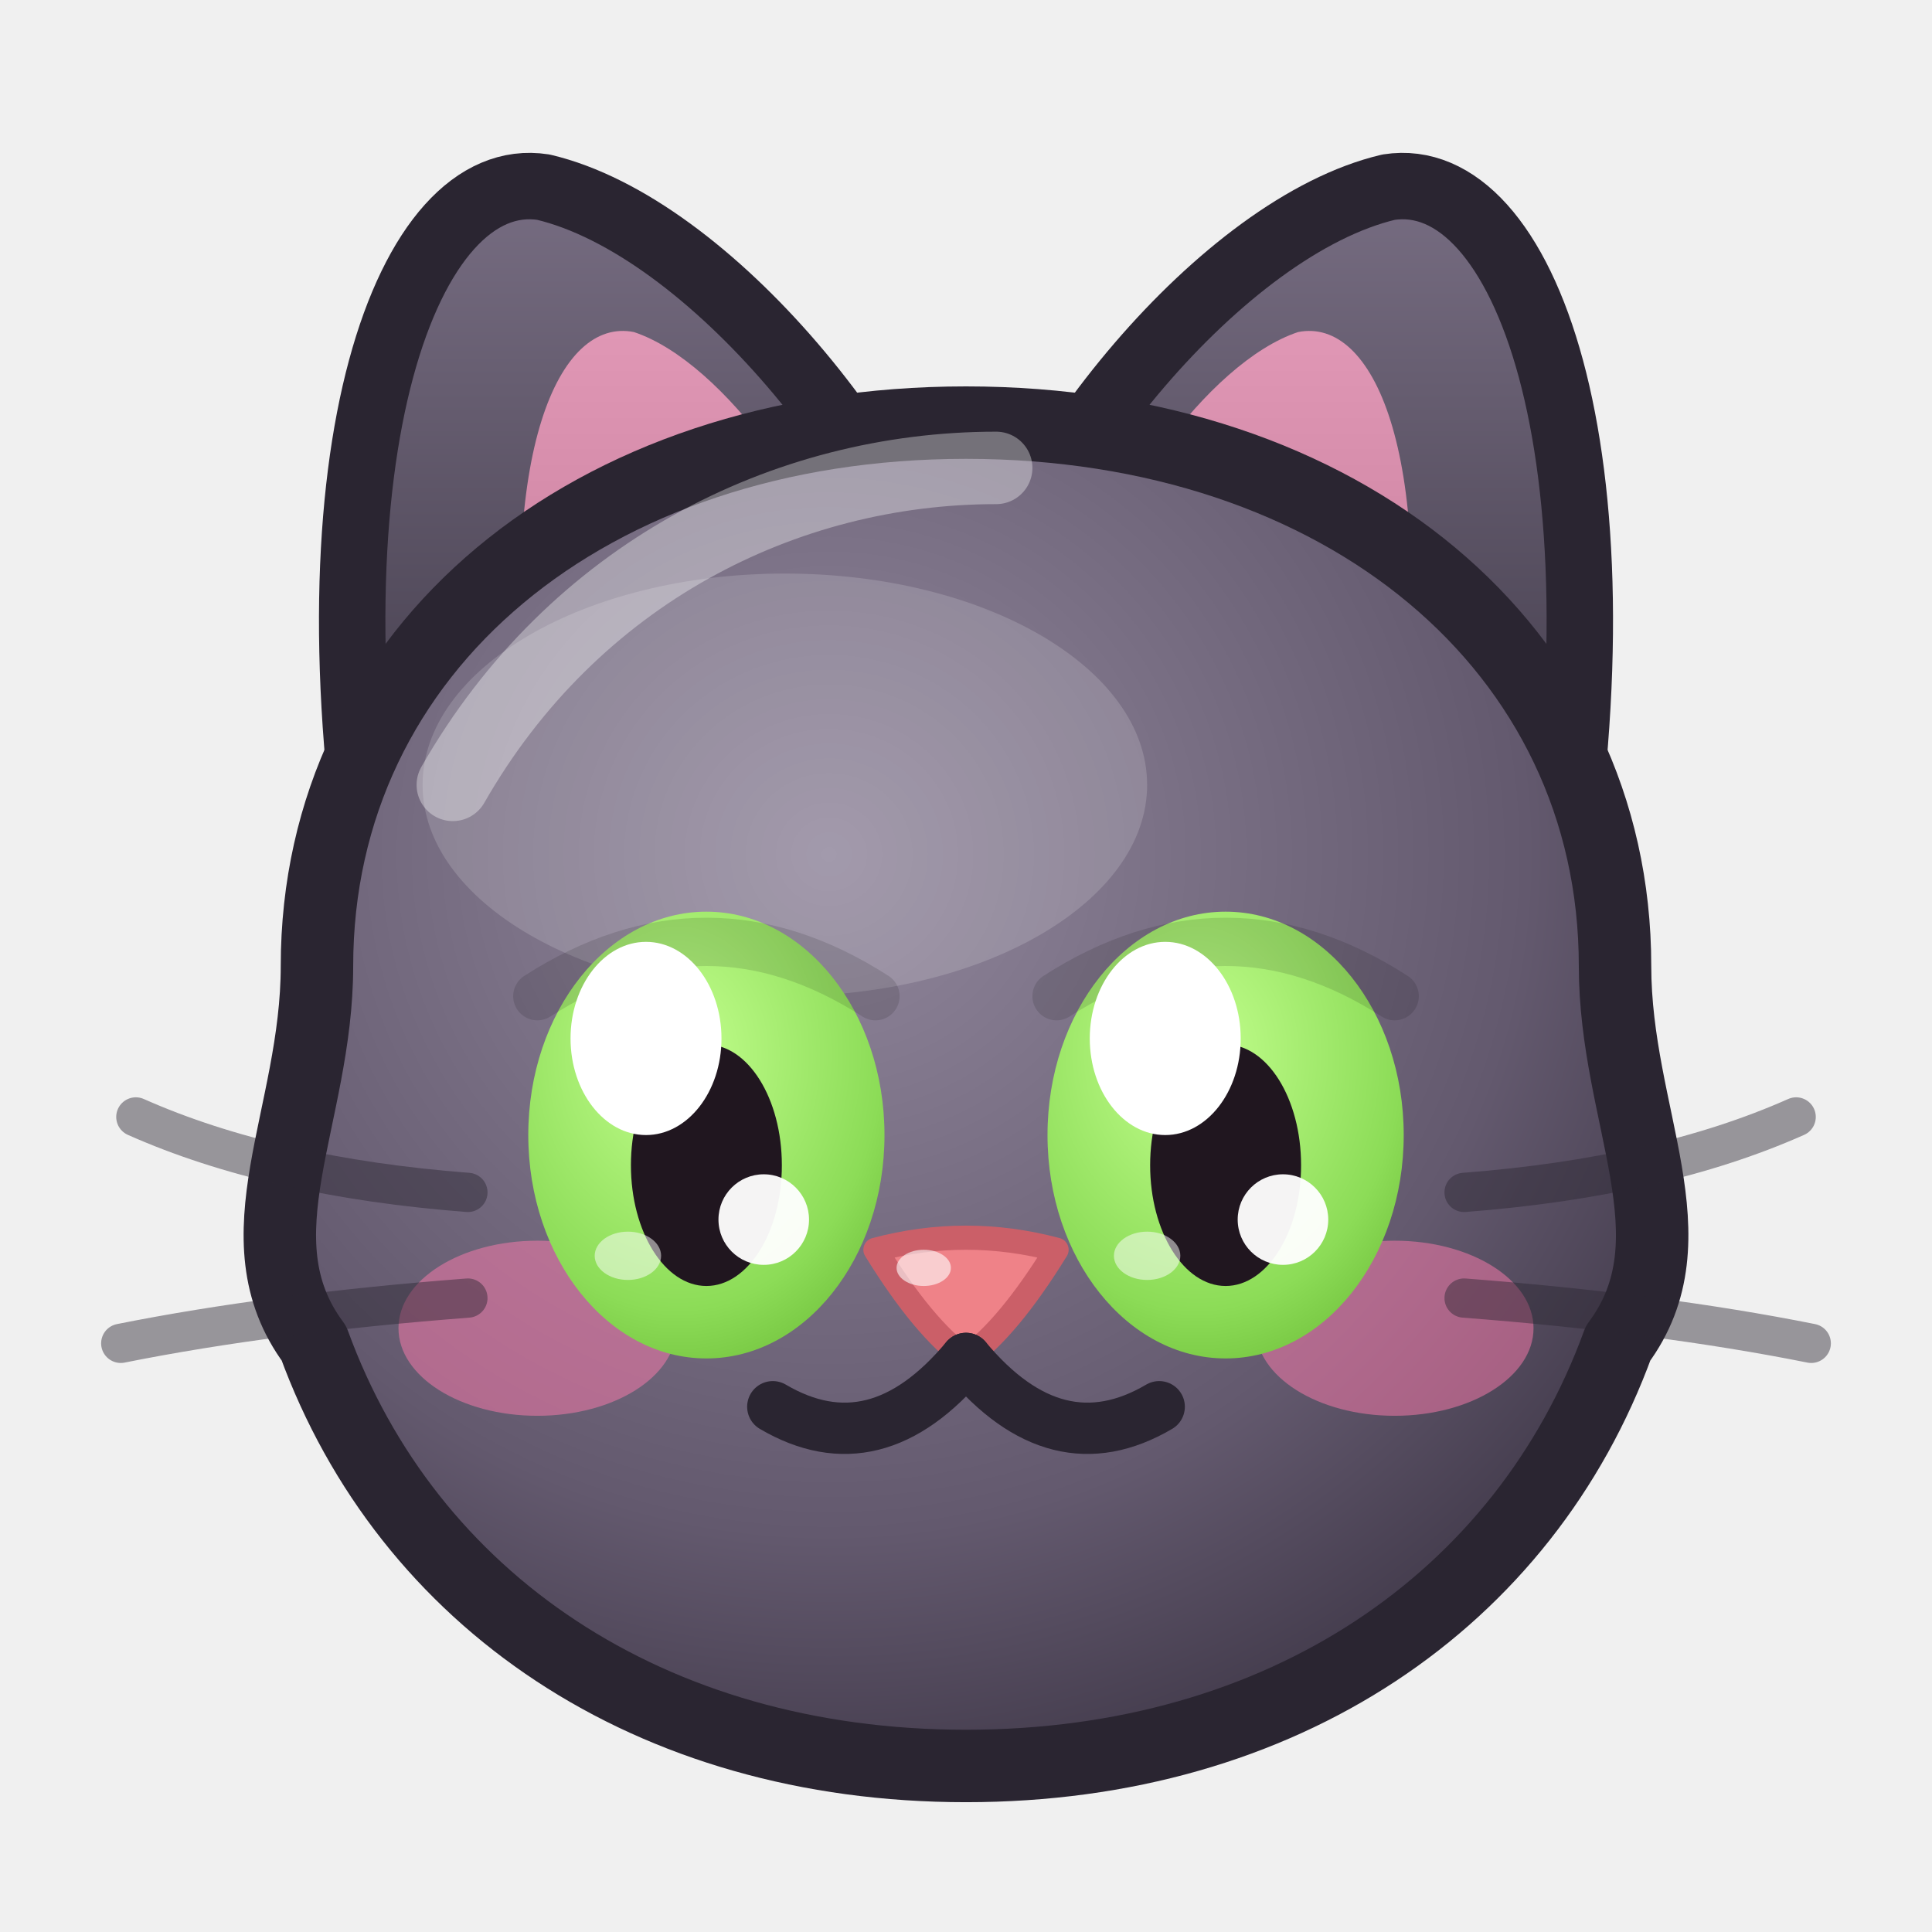
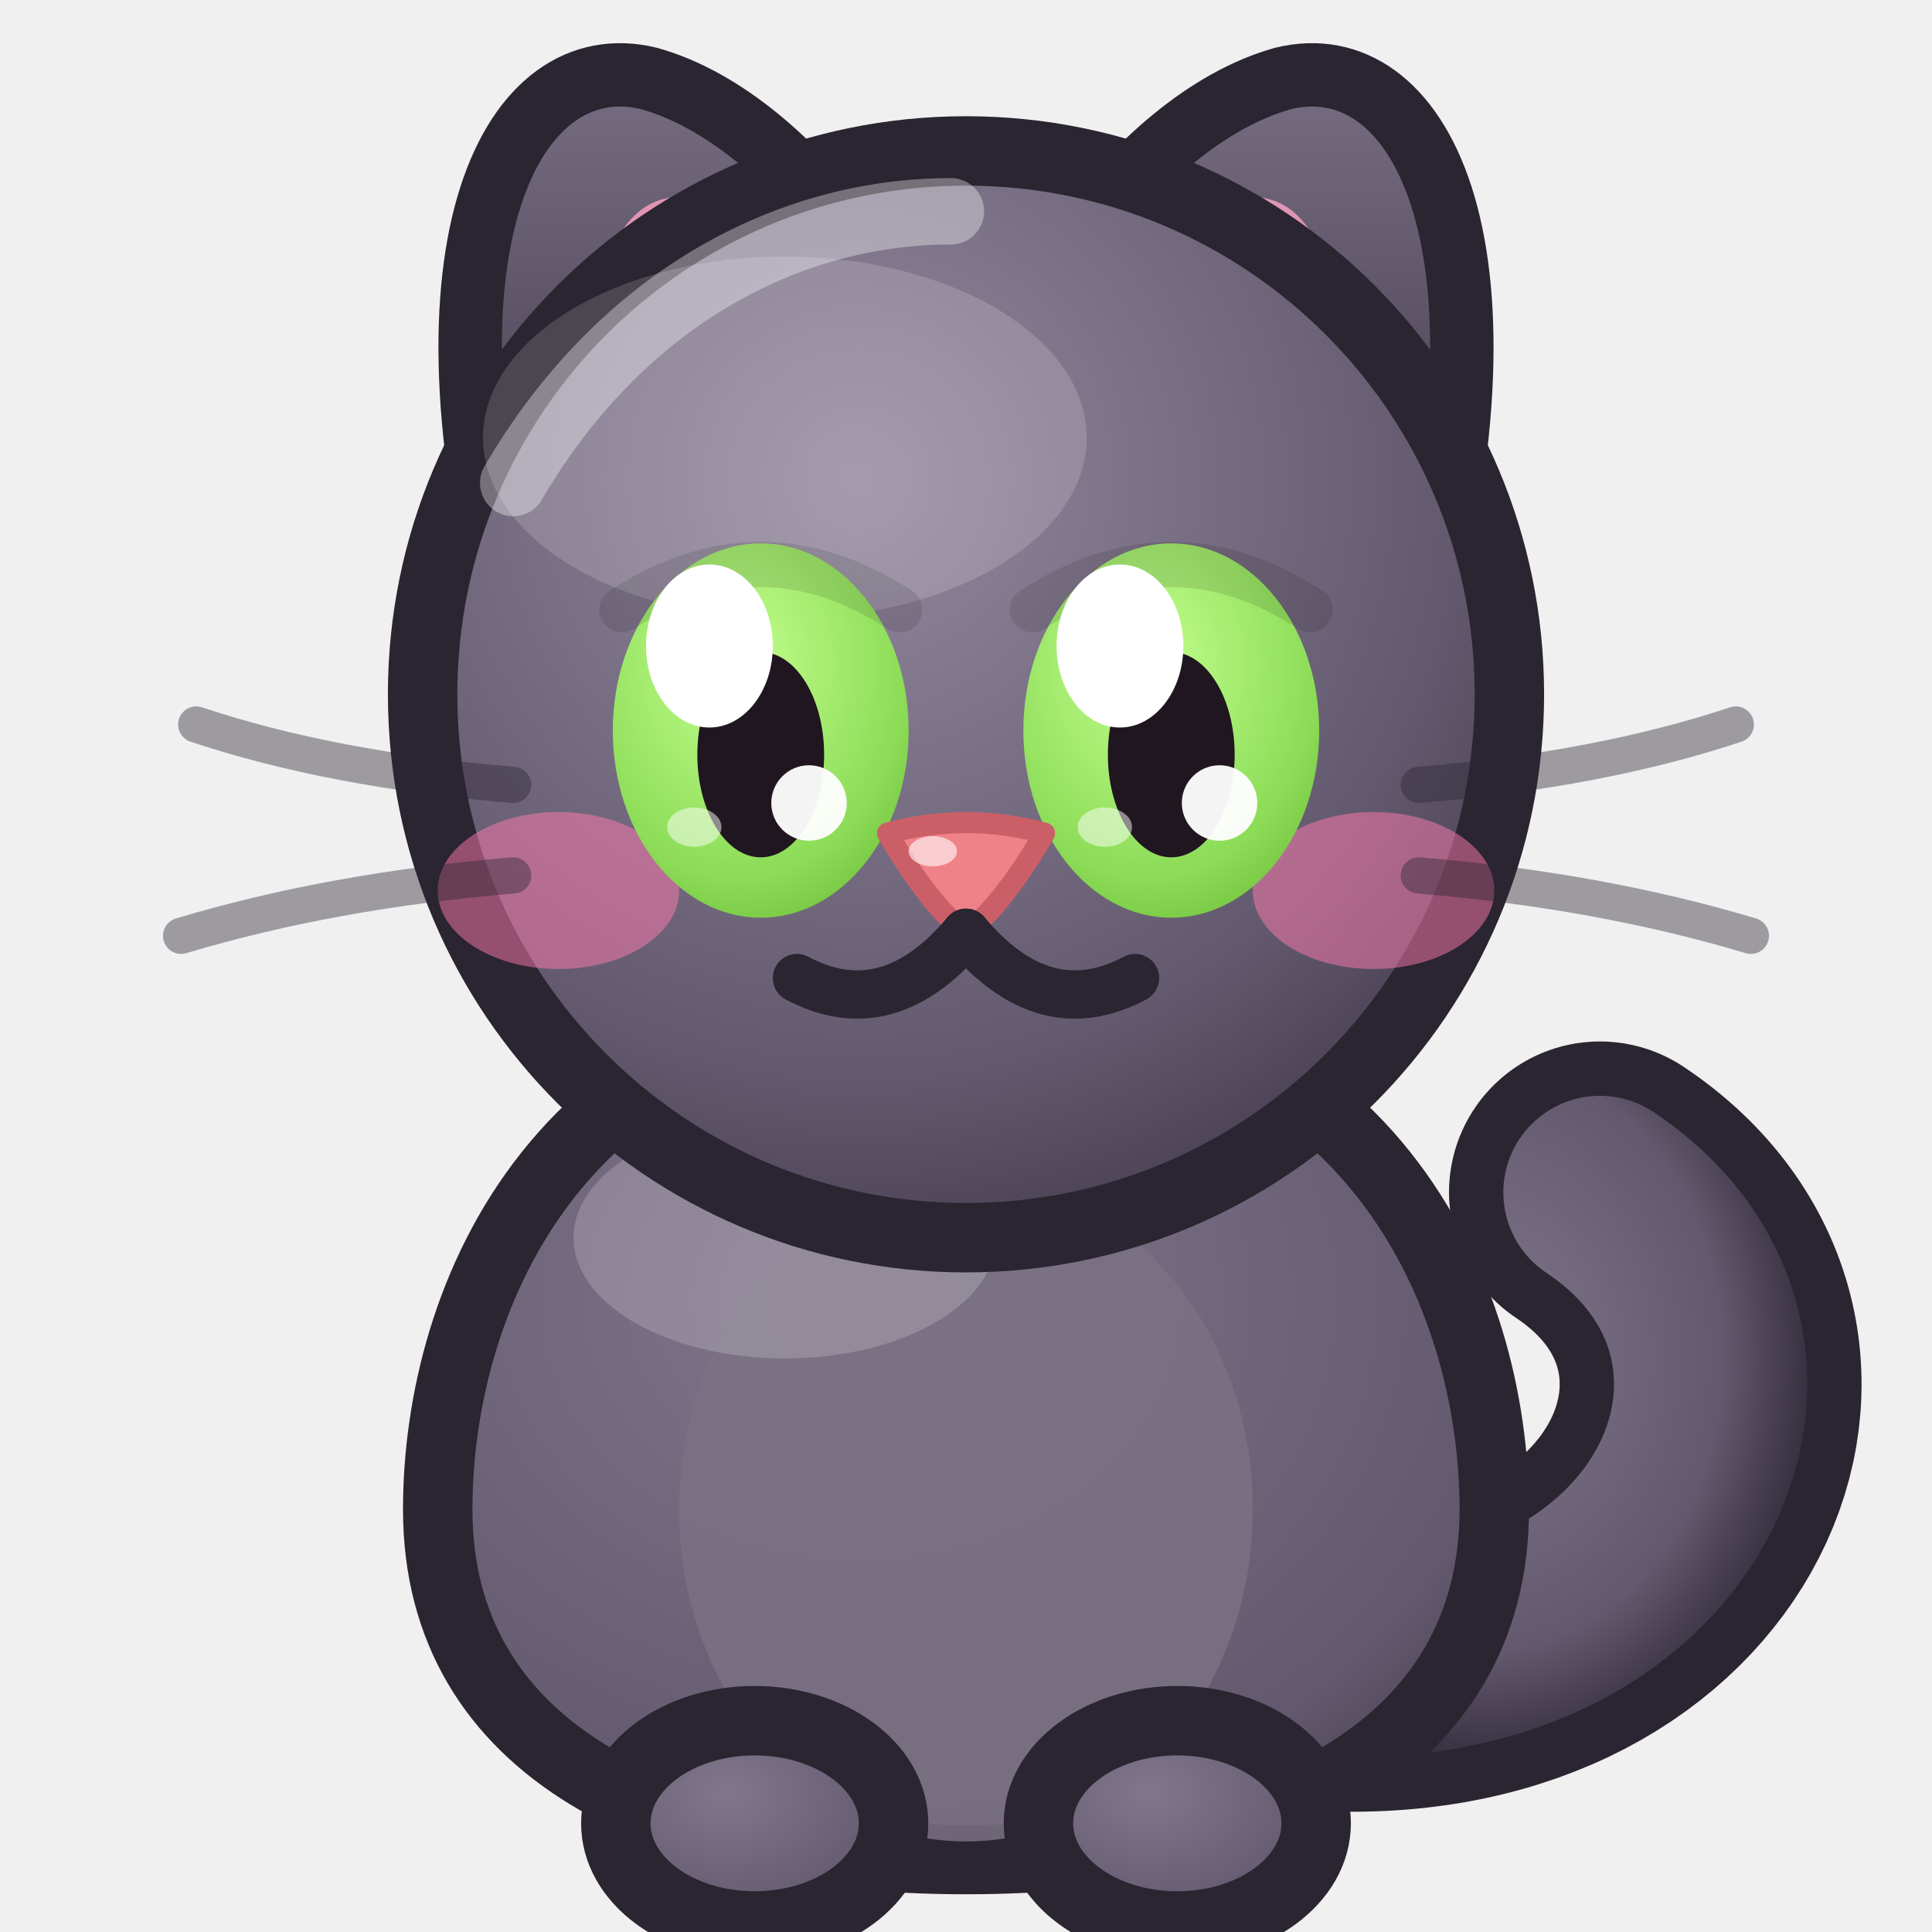
<svg xmlns="http://www.w3.org/2000/svg" viewBox="0 0 64 64" width="64" height="64">
  <defs>
-     <radialGradient id="body_black" cx="0.4" cy="0.32" r="0.85">
-       <stop offset="0" stop-color="rgb(145,135,156)" />
-       <stop offset="0.6" stop-color="#63596E" />
-       <stop offset="1" stop-color="rgb(45,39,53)" />
+     <radialGradient id="body_black" cx="0.4" cy="0.3" r="0.9">
+       <stop offset="0" stop-color="rgb(147,137,158)" />
+       <stop offset="0.62" stop-color="#63596E" />
+       <stop offset="1" stop-color="rgb(47,41,55)" />
+     </radialGradient>
+     <radialGradient id="bodyB_black" cx="0.4" cy="0.35" r="0.9">
+       <stop offset="0" stop-color="rgb(129,119,140)" />
+       <stop offset="0.7" stop-color="#63596E" />
+       <stop offset="1" stop-color="rgb(47,41,55)" />
    </radialGradient>
    <linearGradient id="ear_black" x1="0" y1="0" x2="0" y2="1">
      <stop offset="0" stop-color="rgb(119,109,130)" />
      <stop offset="1" stop-color="#3B3543" />
    </linearGradient>
    <linearGradient id="innerEar_black" x1="0" y1="0" x2="0" y2="1">
      <stop offset="0" stop-color="rgb(224,151,181)" />
      <stop offset="1" stop-color="#C77E9C" />
    </linearGradient>
    <radialGradient id="eye_black" cx="0.42" cy="0.32" r="0.95">
      <stop offset="0" stop-color="rgb(195,255,142)" />
      <stop offset="0.6" stop-color="#8CDC57" />
      <stop offset="1" stop-color="rgb(90,170,37)" />
    </radialGradient>
  </defs>
-   <path d="M12.5 30 C10 15 13.5 5.5 18 6.2 C23.5 7.5 30 15.5 31.5 21.5 C25 20 17 23 12.5 30 Z" fill="url(#ear_black)" stroke="#2A2531" stroke-width="2.2" stroke-linejoin="round" />
-   <path d="M51.5 30 C54 15 50.5 5.5 46 6.2 C40.5 7.5 34 15.5 32.5 21.5 C39 20 47 23 51.5 30 Z" fill="url(#ear_black)" stroke="#2A2531" stroke-width="2.2" stroke-linejoin="round" />
-   <path d="M17.5 24 C16.5 15 18.5 10.5 21 11 C24 12 27.5 17 28.5 21 C24.5 20.2 20.5 21.5 17.5 24 Z" fill="url(#innerEar_black)" />
-   <path d="M46.5 24 C47.5 15 45.5 10.5 43 11 C40 12 36.5 17 35.5 21 C39.5 20.2 43.5 21.5 46.5 24 Z" fill="url(#innerEar_black)" />
-   <path d="M32 14     C44.5 14 53.5 21.5 53.5 32     C53.5 37 56.2 41 53.6 44.5     C50.5 53 42.5 58.5 32 58.5     C21.5 58.5 13.5 53 10.4 44.5     C7.8 41 10.5 37 10.5 32     C10.5 21.5 19.5 14 32 14 Z" fill="url(#body_black)" stroke="#2A2531" stroke-width="2.4" stroke-linejoin="round" />
-   <ellipse cx="26" cy="26" rx="12" ry="7" fill="#ffffff" opacity="0.16" />
-   <path d="M15 26 C19 19 26 15.5 33 15.5" fill="none" stroke="#ffffff" stroke-width="2.4" stroke-linecap="round" opacity="0.35" />
-   <ellipse cx="17.8" cy="44" rx="4.6" ry="2.9" fill="#FF7CAE" opacity="0.5" />
-   <ellipse cx="46.2" cy="44" rx="4.6" ry="2.9" fill="#FF7CAE" opacity="0.5" />
-   <g stroke="#2A2531" stroke-width="1.3" stroke-linecap="round" opacity="0.45" fill="none">
-     <path d="M15.5 39.5 Q9 39 4.5 37" />
-     <path d="M15.5 43 Q9 43.5 4 44.5" />
-     <path d="M48.5 39.5 Q55 39 59.5 37" />
-     <path d="M48.5 43 Q55 43.5 60 44.5" />
+   <path d="M44 55 C 56 55.5 60.5 44.5 53 39.5" fill="none" stroke="#2A2531" stroke-width="10" stroke-linecap="round" />
+   <path d="M44 55 C 56 55.5 60.5 44.5 53 39.5" fill="none" stroke="url(#bodyB_black)" stroke-width="6.4" stroke-linecap="round" />
+   <path d="M32 33 C 45.5 33 49.5 43 49.5 50 C 49.5 58 42 61.6 32 61.6 C 22 61.6 14.5 58 14.5 50 C 14.5 43 18.5 33 32 33 Z" fill="url(#bodyB_black)" stroke="#2A2531" stroke-width="2.3" stroke-linejoin="round" />
+   <ellipse cx="32" cy="50" rx="9.5" ry="11" fill="#7A7183" opacity="0.85" />
+   <ellipse cx="25" cy="60.4" rx="4.6" ry="3.4" fill="url(#bodyB_black)" stroke="#2A2531" stroke-width="2.3" />
+   <ellipse cx="39" cy="60.4" rx="4.6" ry="3.4" fill="url(#bodyB_black)" stroke="#2A2531" stroke-width="2.3" />
+   <ellipse cx="26" cy="41" rx="7" ry="4" fill="#ffffff" opacity="0.18" />
+   <path d="M17 21 C 13.5 8 17 1.5 21.5 2.6 C 26.5 4 31 11 32 16 C 26.5 15 21 16.8 17 21 Z" fill="url(#ear_black)" stroke="#2A2531" stroke-width="2.1" stroke-linejoin="round" />
+   <path d="M47 21 C 50.5 8 47 1.5 42.5 2.6 C 37.5 4 33 11 32 16 C 37.5 15 43 16.8 47 21 Z" fill="url(#ear_black)" stroke="#2A2531" stroke-width="2.1" stroke-linejoin="round" />
+   <path d="M20.5 17.5 C 18.5 9.5 20.5 6 23 6.6 C 26 7.6 29 12.5 29.5 16 C 25.8 15.4 22.5 15.8 20.5 17.5 Z" fill="url(#innerEar_black)" />
+   <path d="M43.5 17.5 C 45.5 9.5 43.5 6 41 6.6 C 38 7.6 35 12.5 34.5 16 C 38.2 15.4 41.5 15.8 43.5 17.5 Z" fill="url(#innerEar_black)" />
+   <circle cx="32" cy="23" r="18" fill="url(#body_black)" stroke="#2A2531" stroke-width="2.3" />
+   <ellipse cx="26" cy="14.5" rx="10" ry="6" fill="#ffffff" opacity="0.16" />
+   <path d="M17 16 C 20.5 10 26 7 31.5 7" fill="none" stroke="#ffffff" stroke-width="2.2" stroke-linecap="round" opacity="0.35" />
+   <ellipse cx="18.5" cy="29.5" rx="4" ry="2.6" fill="#FF7CAE" opacity="0.5" />
+   <ellipse cx="45.5" cy="29.5" rx="4" ry="2.6" fill="#FF7CAE" opacity="0.5" />
+   <g stroke="#2A2531" stroke-width="1.2" stroke-linecap="round" opacity="0.42" fill="none">
+     <path d="M17 26 Q11 25.5 6.5 24" />
+     <path d="M17 29 Q11 29.5 6 31" />
+     <path d="M47 26 Q53 25.5 57.5 24" />
+     <path d="M47 29 Q53 29.5 58 31" />
  </g>
  <g>
-     <ellipse cx="23.4" cy="37.6" rx="5.9" ry="7.4" fill="url(#eye_black)" />
-     <ellipse cx="23.4" cy="38.6" rx="2.5" ry="4" fill="#20161f" />
-     <path d="M17.8 33 Q23.4 29.4 29 33" fill="none" stroke="#0000001f" stroke-width="1.6" stroke-linecap="round" />
-     <ellipse cx="21.4" cy="34.4" rx="2.5" ry="3.2" fill="#ffffff" />
-     <circle cx="25.3" cy="40.4" r="1.5" fill="#ffffff" opacity="0.95" />
-     <ellipse cx="20.8" cy="41.6" rx="1.1" ry="0.8" fill="#ffffff" opacity="0.5" />
+     <ellipse cx="25.2" cy="24.2" rx="4.9" ry="6.2" fill="url(#eye_black)" />
+     <ellipse cx="25.2" cy="25" rx="2.1" ry="3.4" fill="#20161f" />
+     <path d="M20.6 20.2 Q25.2 17.2 29.8 20.2" fill="none" stroke="#0000001c" stroke-width="1.5" stroke-linecap="round" />
+     <ellipse cx="23.5" cy="21.4" rx="2.1" ry="2.7" fill="#ffffff" />
+     <circle cx="26.8" cy="26.6" r="1.25" fill="#ffffff" opacity="0.95" />
+     <ellipse cx="23" cy="27.4" rx="0.9" ry="0.65" fill="#ffffff" opacity="0.5" />
  </g>
  <g>
-     <ellipse cx="40.6" cy="37.6" rx="5.9" ry="7.4" fill="url(#eye_black)" />
-     <ellipse cx="40.6" cy="38.6" rx="2.5" ry="4" fill="#20161f" />
-     <path d="M35 33 Q40.6 29.4 46.2 33" fill="none" stroke="#0000001f" stroke-width="1.6" stroke-linecap="round" />
-     <ellipse cx="38.6" cy="34.4" rx="2.5" ry="3.2" fill="#ffffff" />
-     <circle cx="42.5" cy="40.4" r="1.5" fill="#ffffff" opacity="0.95" />
-     <ellipse cx="38" cy="41.6" rx="1.1" ry="0.8" fill="#ffffff" opacity="0.5" />
+     <ellipse cx="38.8" cy="24.2" rx="4.9" ry="6.2" fill="url(#eye_black)" />
+     <ellipse cx="38.8" cy="25" rx="2.1" ry="3.4" fill="#20161f" />
+     <path d="M34.2 20.2 Q38.8 17.2 43.4 20.2" fill="none" stroke="#0000001c" stroke-width="1.5" stroke-linecap="round" />
+     <ellipse cx="37.1" cy="21.4" rx="2.1" ry="2.7" fill="#ffffff" />
+     <circle cx="40.4" cy="26.6" r="1.25" fill="#ffffff" opacity="0.95" />
+     <ellipse cx="36.6" cy="27.4" rx="0.9" ry="0.65" fill="#ffffff" opacity="0.5" />
  </g>
-   <path d="M29 41.4 Q32 40.6 35 41.4 Q33.4 44 32 45 Q30.6 44 29 41.4 Z" fill="#EF8288" stroke="#CB5F68" stroke-width="0.8" stroke-linejoin="round" />
-   <ellipse cx="30.6" cy="42" rx="0.9" ry="0.6" fill="#ffffff" opacity="0.6" />
-   <path d="M32 45 Q29 48.6 25.6 46.6" fill="none" stroke="#2A2531" stroke-width="1.7" stroke-linecap="round" />
-   <path d="M32 45 Q35 48.6 38.4 46.6" fill="none" stroke="#2A2531" stroke-width="1.7" stroke-linecap="round" />
+   <path d="M29.4 27.6 Q32 26.9 34.6 27.6 Q33.2 30 32 30.9 Q30.8 30 29.4 27.6 Z" fill="#EF8288" stroke="#CB5F68" stroke-width="0.7" stroke-linejoin="round" />
+   <ellipse cx="30.9" cy="28.2" rx="0.8" ry="0.5" fill="#ffffff" opacity="0.6" />
+   <path d="M32 30.9 Q29.4 34 26.4 32.4" fill="none" stroke="#2A2531" stroke-width="1.6" stroke-linecap="round" />
+   <path d="M32 30.9 Q34.6 34 37.6 32.4" fill="none" stroke="#2A2531" stroke-width="1.6" stroke-linecap="round" />
</svg>
